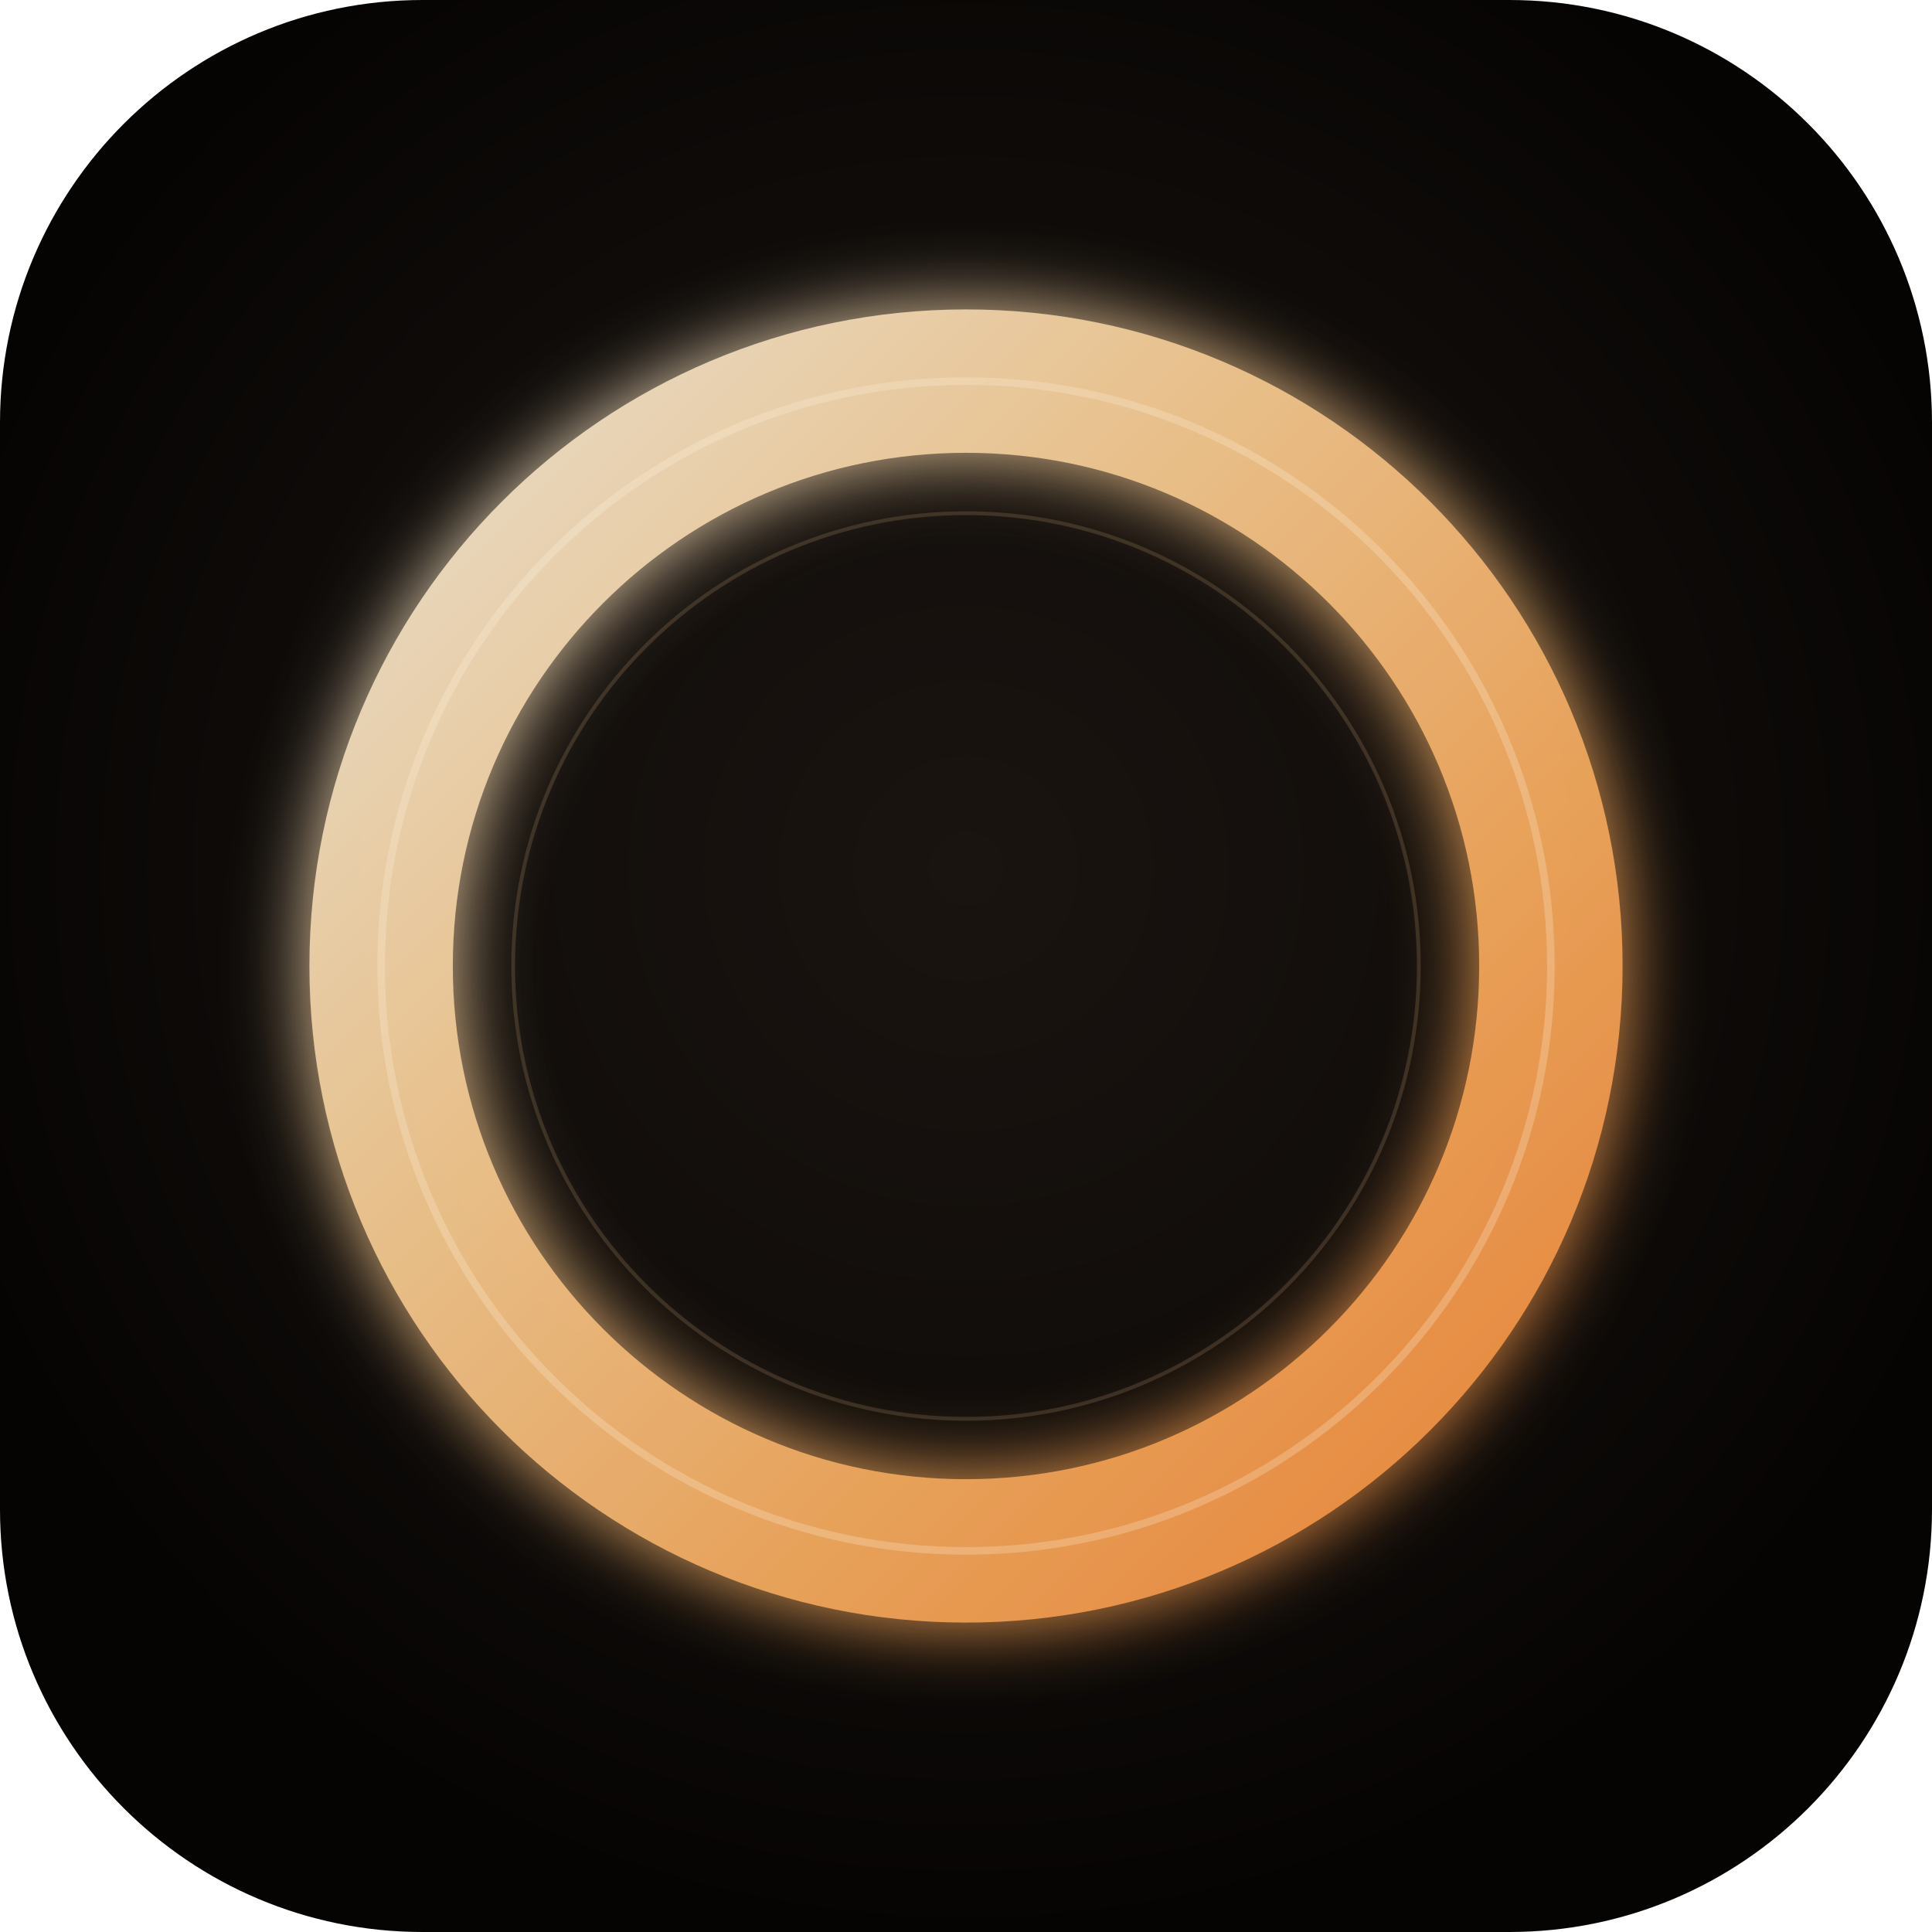
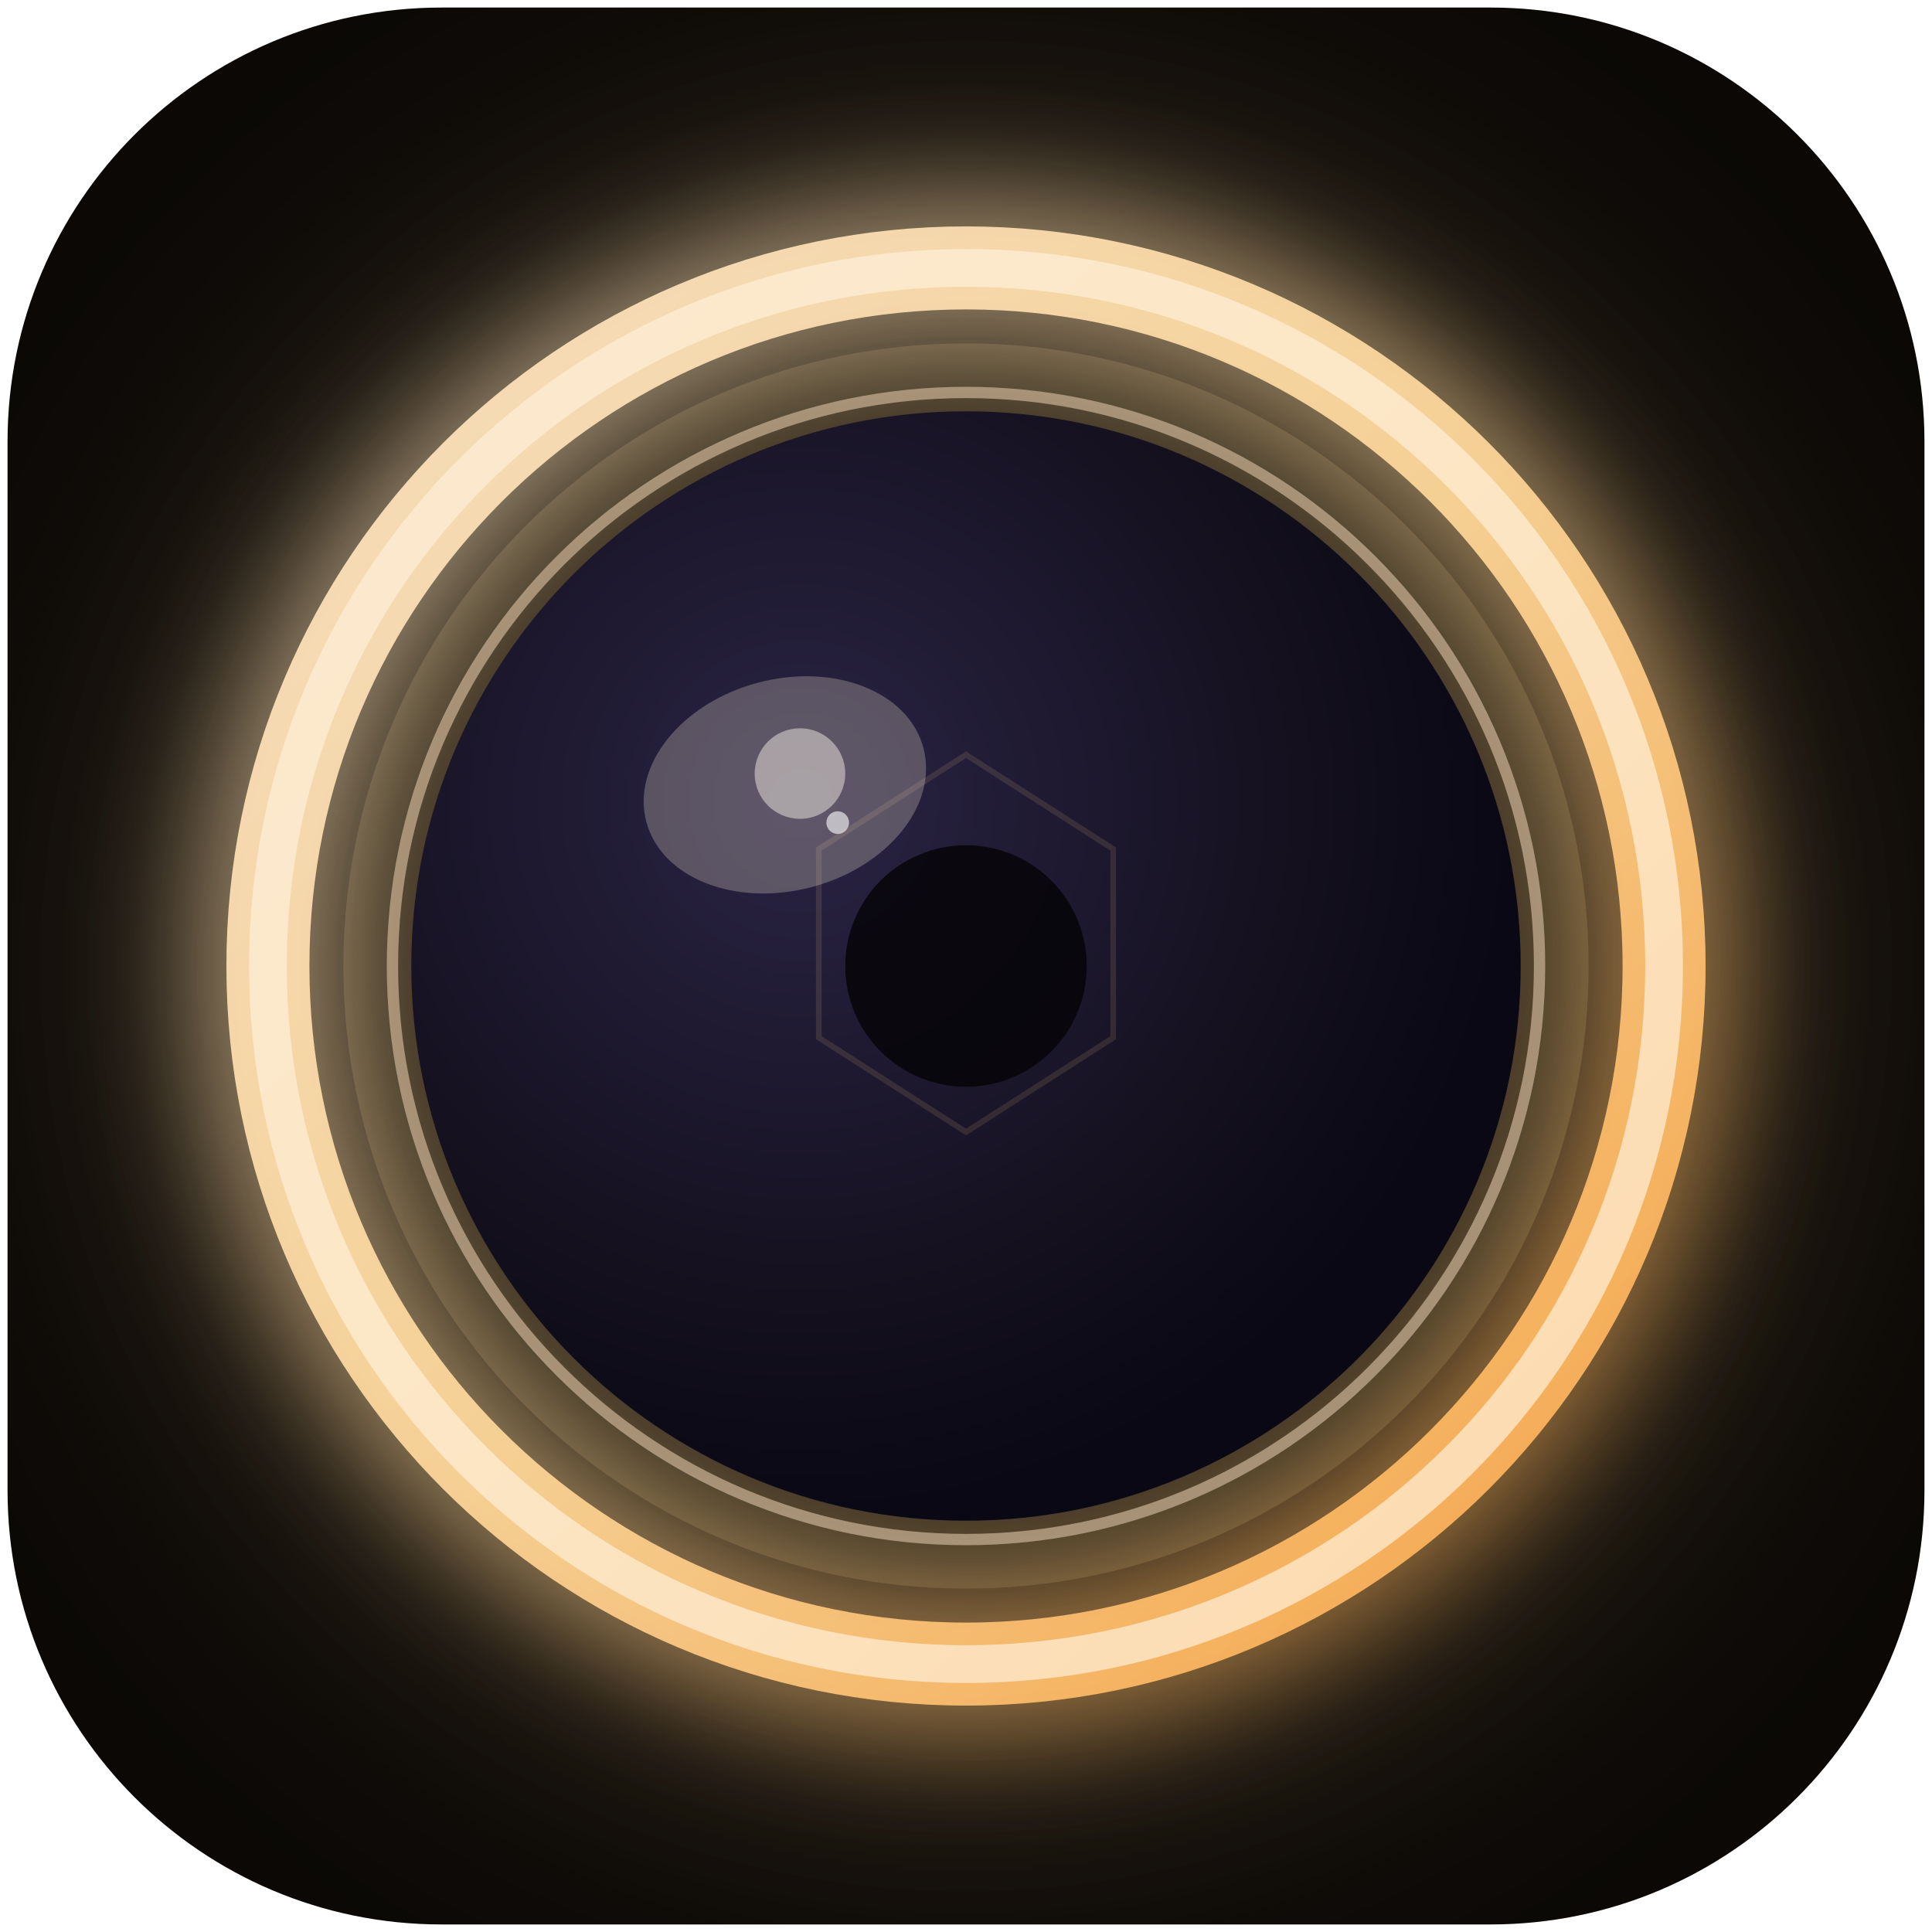
- <svg xmlns="http://www.w3.org/2000/svg" width="512" height="512" viewBox="0 0 512 512">
+ <svg xmlns="http://www.w3.org/2000/svg" viewBox="0 0 512 512" width="512" height="512">
  <defs>
-     <radialGradient id="bg" cx="50%" cy="45%" r="55%">
+     <radialGradient id="bg" cx="50%" cy="50%" r="70%">
      <stop offset="0%" stop-color="#1a1410" />
-       <stop offset="70%" stop-color="#0d0a08" />
-       <stop offset="100%" stop-color="#060403" />
+       <stop offset="100%" stop-color="#080604" />
    </radialGradient>
    <linearGradient id="ring" x1="0%" y1="0%" x2="100%" y2="100%">
-       <stop offset="0%" stop-color="#fff5e0" />
-       <stop offset="35%" stop-color="#ffd49a" />
-       <stop offset="70%" stop-color="#ffb060" />
-       <stop offset="100%" stop-color="#ff9040" />
+       <stop offset="0%" stop-color="#FFE8C8" />
+       <stop offset="50%" stop-color="#FFD89B" />
+       <stop offset="100%" stop-color="#FFA947" />
    </linearGradient>
+     <radialGradient id="lens" cx="35%" cy="35%" r="65%">
+       <stop offset="0%" stop-color="#2a2445" />
+       <stop offset="70%" stop-color="#14101e" />
+       <stop offset="100%" stop-color="#0a0814" />
+     </radialGradient>
    <filter id="glow" x="-30%" y="-30%" width="160%" height="160%">
-       <feGaussianBlur stdDeviation="10" result="blur" />
-       <feMerge>
-         <feMergeNode in="blur" />
-         <feMergeNode in="SourceGraphic" />
-       </feMerge>
+       <feGaussianBlur stdDeviation="18" result="blur" />
+       <feComposite in="SourceGraphic" in2="blur" operator="over" />
    </filter>
+     <filter id="halo" x="-50%" y="-50%" width="200%" height="200%">
+       <feGaussianBlur stdDeviation="35" result="blur" />
+       <feComponentTransfer>
+         <feFuncA type="linear" slope="0.6" />
+       </feComponentTransfer>
+     </filter>
+     <clipPath id="round">
+       <rect x="2" y="2" width="508" height="508" rx="115" ry="115" />
+     </clipPath>
  </defs>
-   <rect width="512" height="512" fill="url(#bg)" rx="112" />
-   <circle cx="256" cy="256" r="155" fill="none" stroke="url(#ring)" stroke-width="38" filter="url(#glow)" opacity="0.9" />
-   <circle cx="256" cy="256" r="155" fill="none" stroke="#fff5e0" stroke-width="2" opacity="0.25" />
-   <circle cx="256" cy="256" r="120" fill="none" stroke="#ffd49a" stroke-width="1" opacity="0.15" />
+   <rect x="2" y="2" width="508" height="508" rx="115" ry="115" fill="url(#bg)" />
+   <g clip-path="url(#round)">
+     <circle cx="256" cy="256" r="190" fill="none" stroke="rgba(255,215,140,0.35)" stroke-width="40" filter="url(#halo)" />
+     <circle cx="256" cy="256" r="155" fill="none" stroke="rgba(255,220,150,0.15)" stroke-width="20" />
+     <circle cx="256" cy="256" r="185" fill="none" stroke="url(#ring)" stroke-width="22" filter="url(#glow)" opacity="0.95" />
+     <circle cx="256" cy="256" r="185" fill="none" stroke="#FFF0D8" stroke-width="10" opacity="0.7" />
+     <circle cx="256" cy="256" r="152" fill="none" stroke="#b09a80" stroke-width="3" opacity="0.9" />
+     <circle cx="256" cy="256" r="147" fill="url(#lens)" />
+     <polygon points="256,200 295,225 295,275 256,300 217,275 217,225" fill="none" stroke="rgba(255,210,140,0.12)" stroke-width="1.5" />
+     <circle cx="256" cy="256" r="32" fill="#060308" opacity="0.85" />
+     <ellipse cx="208" cy="208" rx="38" ry="28" fill="rgba(255,245,220,0.25)" transform="rotate(-15 208 208)" />
+     <circle cx="212" cy="205" r="12" fill="rgba(255,250,235,0.45)" />
+     <circle cx="222" cy="218" r="3" fill="rgba(255,255,255,0.6)" />
+   </g>
</svg>
